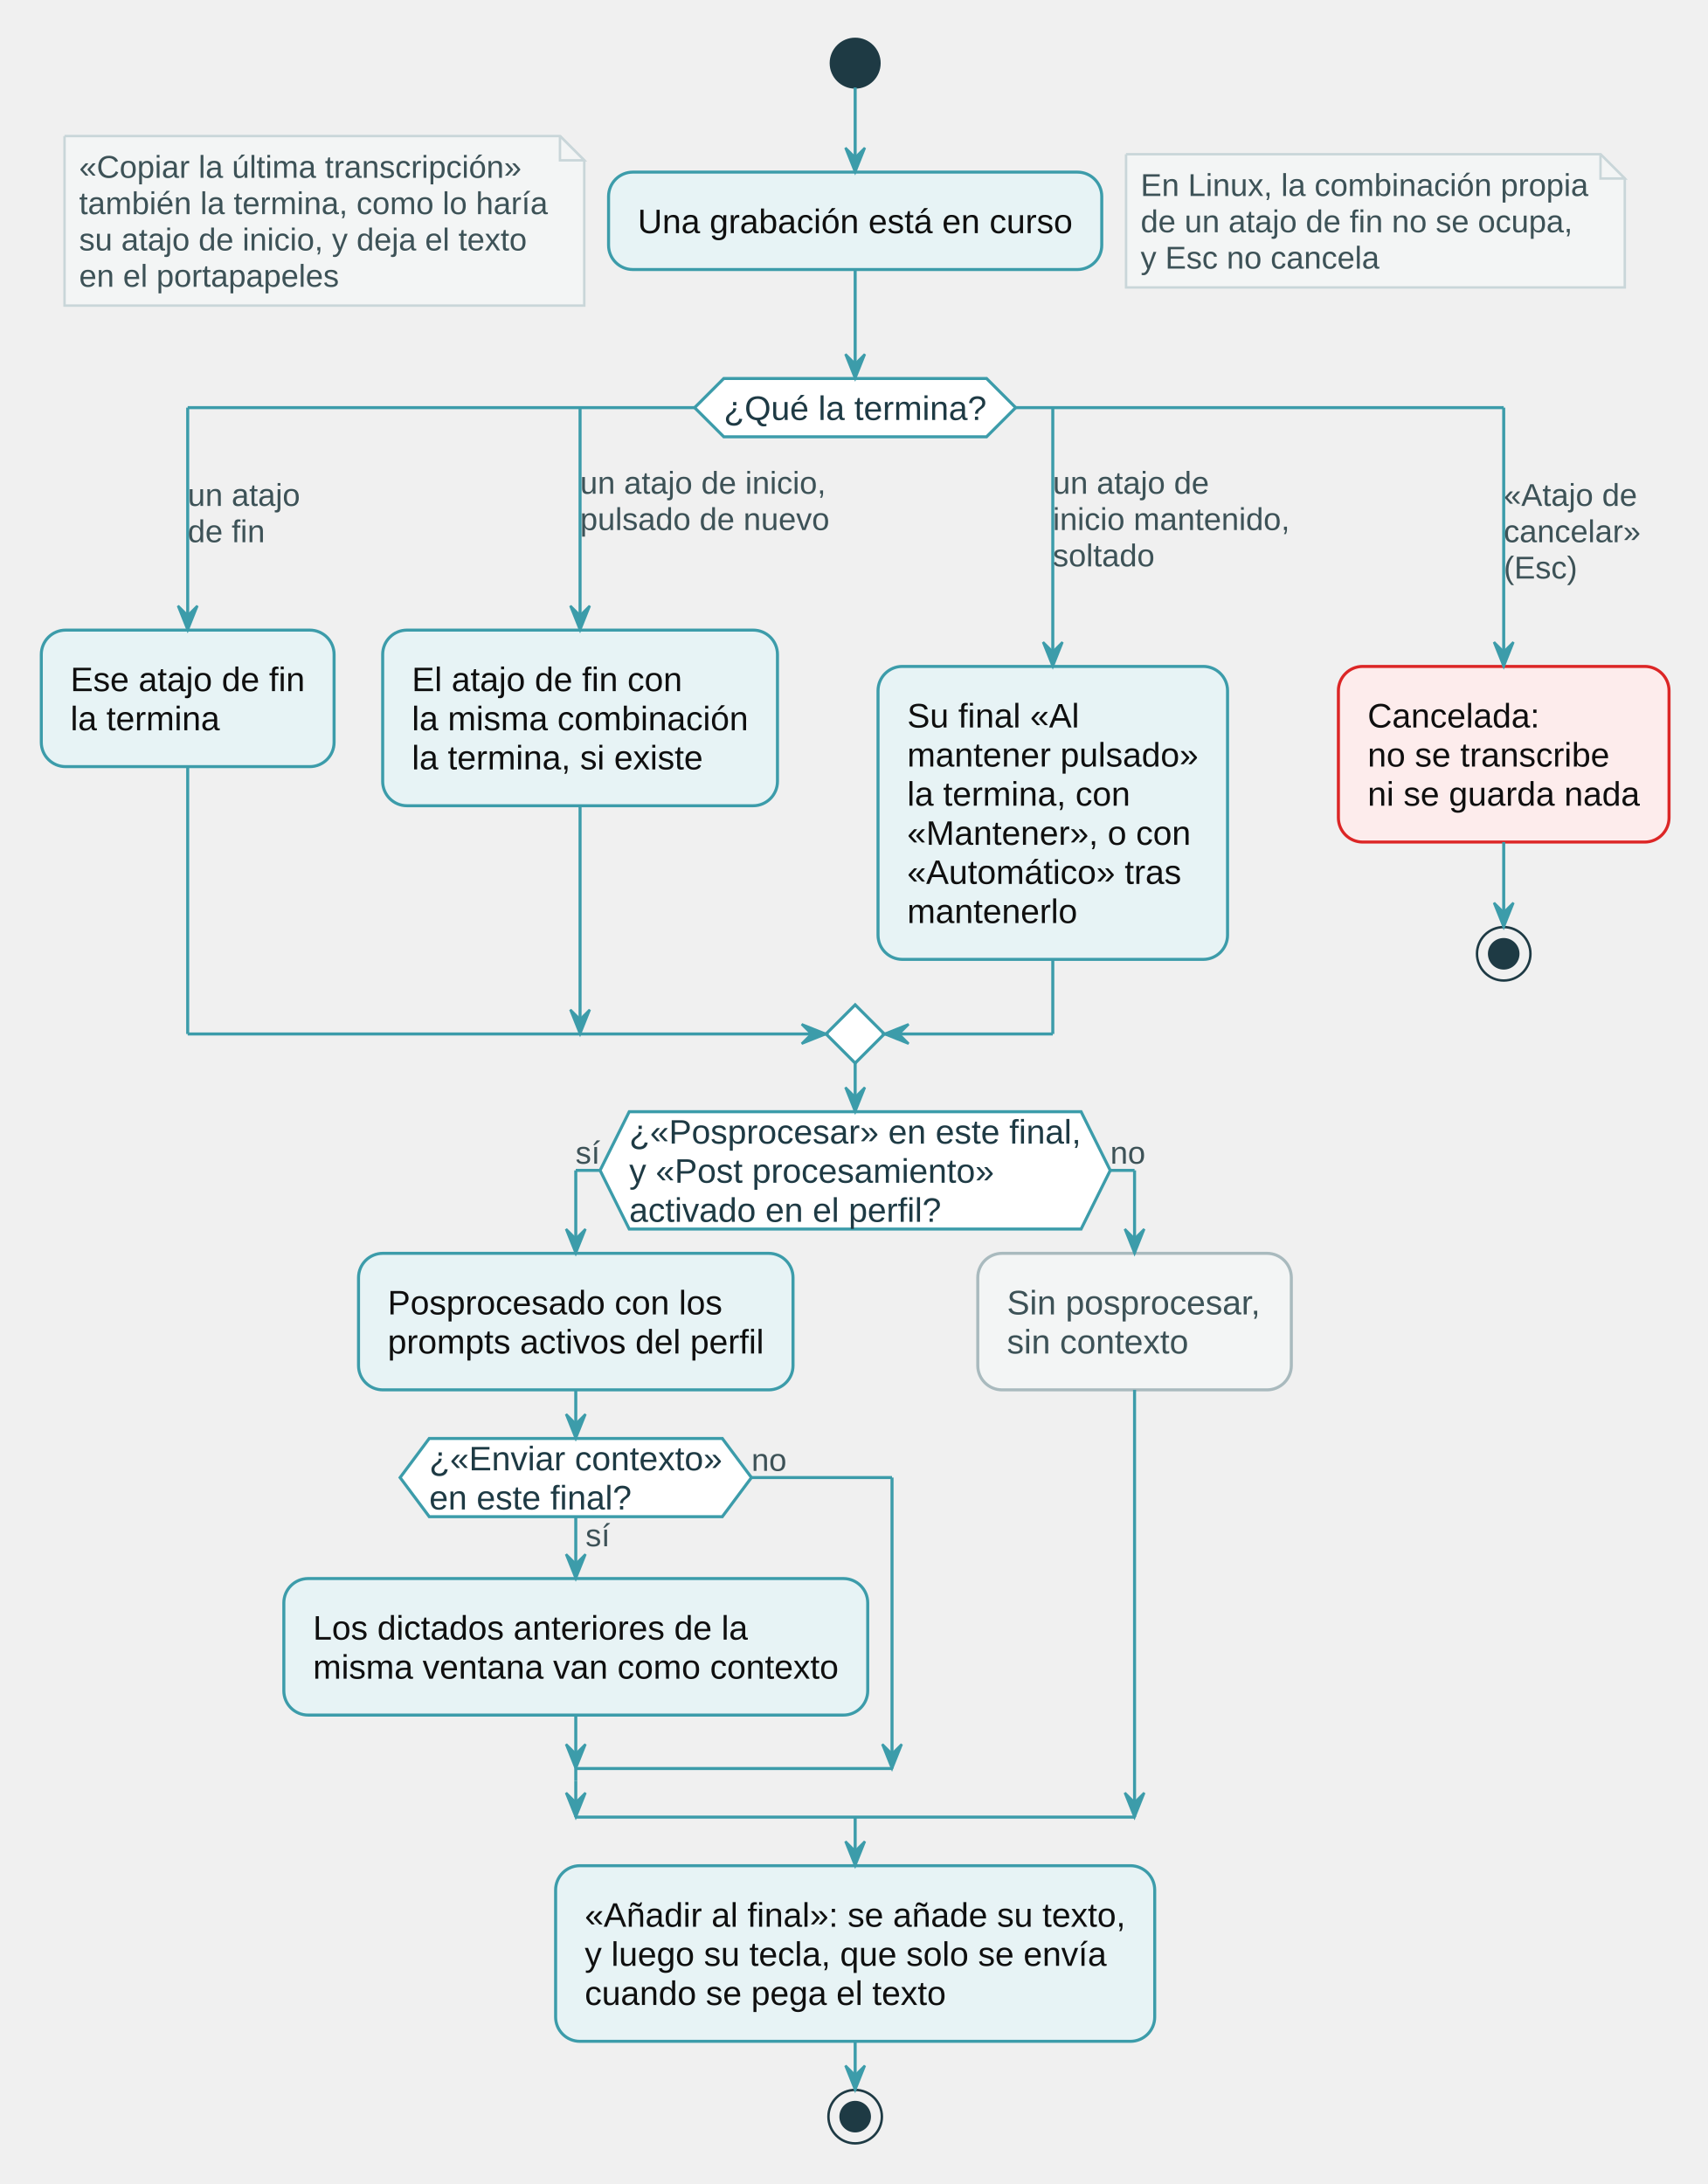
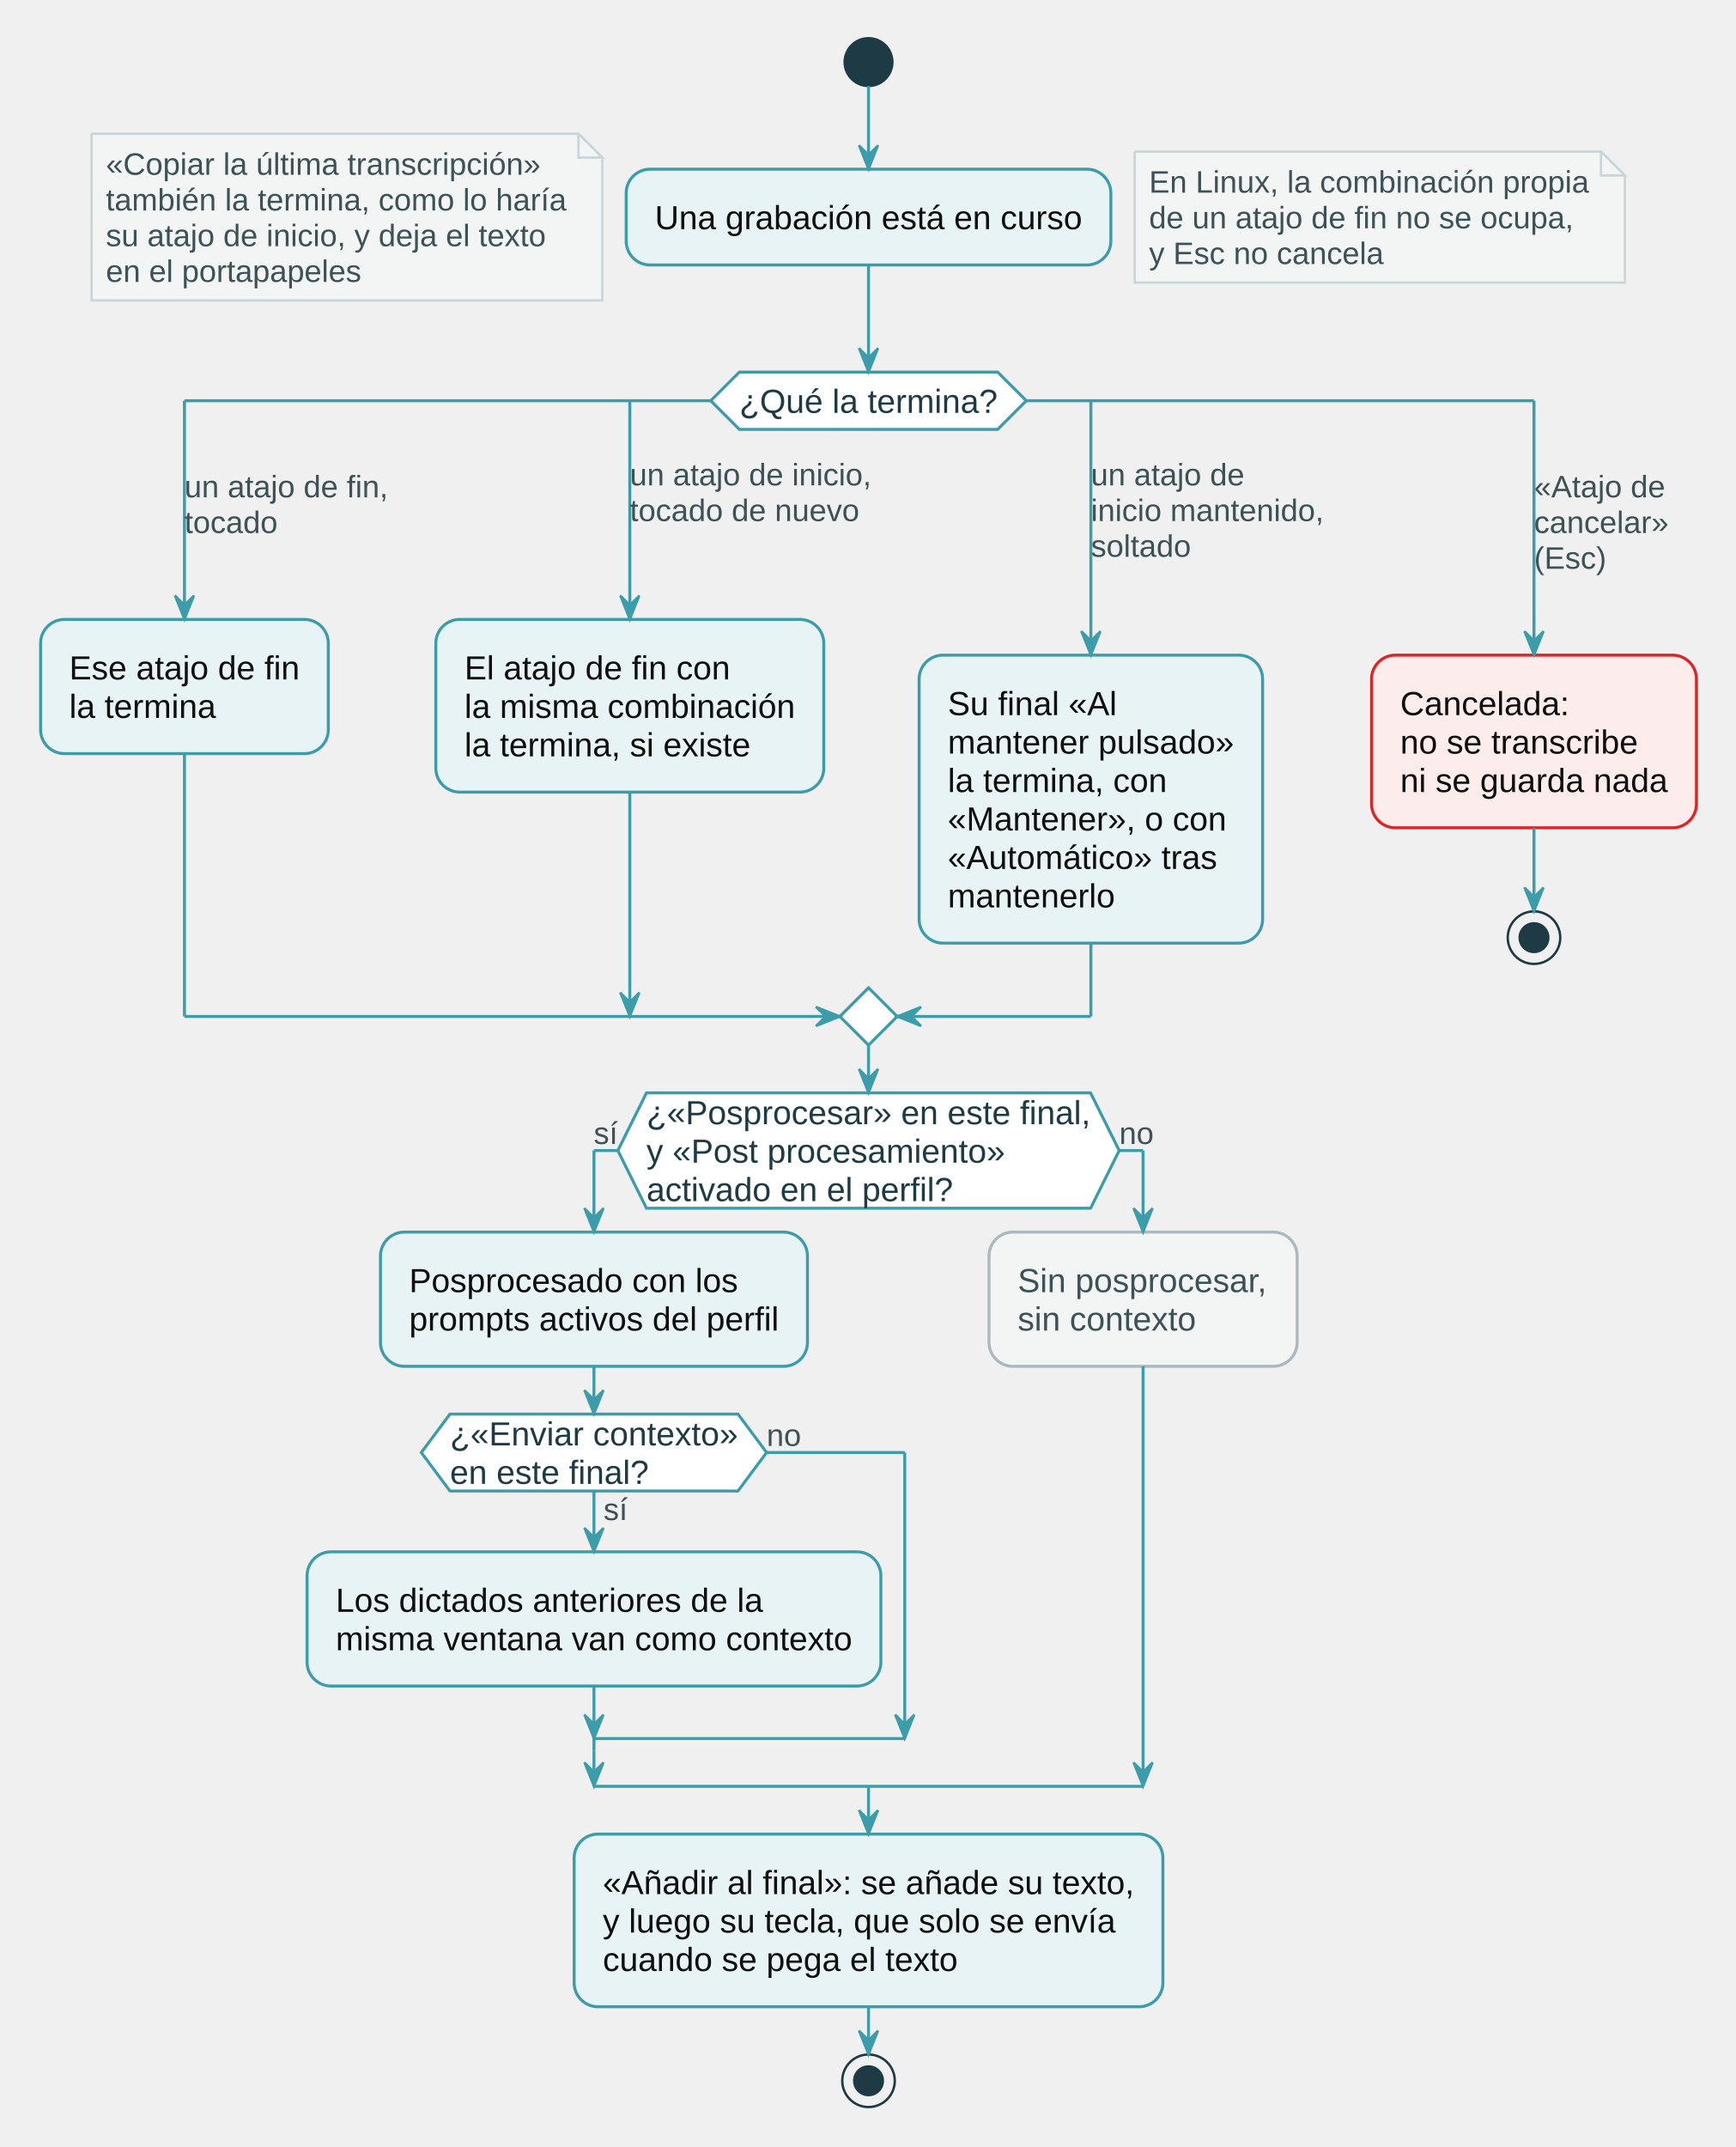
- <svg xmlns="http://www.w3.org/2000/svg" contentStyleType="text/css" data-diagram-type="ACTIVITY" height="899px" preserveAspectRatio="none" style="width:703px;height:899px;" version="1.1" viewBox="0 0 703 899" width="703px" zoomAndPan="magnify">
+ <svg xmlns="http://www.w3.org/2000/svg" contentStyleType="text/css" data-diagram-type="ACTIVITY" height="899px" preserveAspectRatio="none" style="width:727px;height:899px;" version="1.1" viewBox="0 0 727 899" width="727px" zoomAndPan="magnify">
  <defs />
  <g>
-     <ellipse cx="351.988" cy="26" fill="#1E3A44" rx="10" ry="10" style="stroke:#1E3A44;stroke-width:1;" />
-     <path d="M26.564,56 L26.564,125.795 L240.488,125.795 L240.488,66 L230.488,56 L26.564,56" fill="#F3F5F5" style="stroke:#C9D6D9;stroke-width:1;" />
-     <path d="M230.488,56 L230.488,66 L240.488,66 L230.488,56" fill="#F3F5F5" style="stroke:#C9D6D9;stroke-width:1;" />
-     <text fill="#3D5257" font-family="Arial, Helvetica, 'Liberation Sans', 'Arimo', sans-serif" font-size="13" lengthAdjust="spacing" textLength="182.083" x="32.564" y="73.194">«Copiar la última transcripción»</text>
-     <text fill="#3D5257" font-family="Arial, Helvetica, 'Liberation Sans', 'Arimo', sans-serif" font-size="13" lengthAdjust="spacing" textLength="192.924" x="32.564" y="88.143">también la termina, como lo haría</text>
-     <text fill="#3D5257" font-family="Arial, Helvetica, 'Liberation Sans', 'Arimo', sans-serif" font-size="13" lengthAdjust="spacing" textLength="184.279" x="32.564" y="103.091">su atajo de inicio, y deja el texto</text>
-     <text fill="#3D5257" font-family="Arial, Helvetica, 'Liberation Sans', 'Arimo', sans-serif" font-size="13" lengthAdjust="spacing" textLength="106.971" x="32.564" y="118.04">en el portapapeles</text>
-     <path d="M463.488,63.474 L463.488,118.321 L668.766,118.321 L668.766,73.474 L658.766,63.474 L463.488,63.474" fill="#F3F5F5" style="stroke:#C9D6D9;stroke-width:1;" />
-     <path d="M658.766,63.474 L658.766,73.474 L668.766,73.474 L658.766,63.474" fill="#F3F5F5" style="stroke:#C9D6D9;stroke-width:1;" />
-     <text fill="#3D5257" font-family="Arial, Helvetica, 'Liberation Sans', 'Arimo', sans-serif" font-size="13" lengthAdjust="spacing" textLength="184.279" x="469.488" y="80.668">En Linux, la combinación propia</text>
-     <text fill="#3D5257" font-family="Arial, Helvetica, 'Liberation Sans', 'Arimo', sans-serif" font-size="13" lengthAdjust="spacing" textLength="177.804" x="469.488" y="95.617">de un atajo de fin no se ocupa,</text>
-     <text fill="#3D5257" font-family="Arial, Helvetica, 'Liberation Sans', 'Arimo', sans-serif" font-size="13" lengthAdjust="spacing" textLength="98.274" x="469.488" y="110.566">y Esc no cancela</text>
-     <rect fill="#E7F3F5" height="40.099" rx="10" ry="10" style="stroke:#3C9CAA;stroke-width:1.25;" width="202.999" x="250.488" y="70.848" />
-     <text fill="#0F0F0F" font-family="Arial, Helvetica, 'Liberation Sans', 'Arimo', sans-serif" font-size="14" lengthAdjust="spacing" textLength="178.999" x="262.488" y="95.98">Una grabación está en curso</text>
-     <polygon fill="#FFFFFF" points="297.909,155.795,406.067,155.795,418.067,167.795,406.067,179.795,297.909,179.795,285.909,167.795,297.909,155.795" style="stroke:#3C9CAA;stroke-width:1.25;" />
-     <text fill="#1E3A44" font-family="Arial, Helvetica, 'Liberation Sans', 'Arimo', sans-serif" font-size="14" lengthAdjust="spacing" textLength="108.158" x="297.909" y="172.877">¿Qué la termina?</text>
+     <ellipse cx="363.774" cy="26" fill="#1E3A44" rx="10" ry="10" style="stroke:#1E3A44;stroke-width:1;" />
+     <path d="M38.35,56 L38.35,125.795 L252.275,125.795 L252.275,66 L242.275,56 L38.35,56" fill="#F3F5F5" style="stroke:#C9D6D9;stroke-width:1;" />
+     <path d="M242.275,56 L242.275,66 L252.275,66 L242.275,56" fill="#F3F5F5" style="stroke:#C9D6D9;stroke-width:1;" />
+     <text fill="#3D5257" font-family="Arial, Helvetica, 'Liberation Sans', 'Arimo', sans-serif" font-size="13" lengthAdjust="spacing" textLength="182.083" x="44.35" y="73.194">«Copiar la última transcripción»</text>
+     <text fill="#3D5257" font-family="Arial, Helvetica, 'Liberation Sans', 'Arimo', sans-serif" font-size="13" lengthAdjust="spacing" textLength="192.924" x="44.35" y="88.143">también la termina, como lo haría</text>
+     <text fill="#3D5257" font-family="Arial, Helvetica, 'Liberation Sans', 'Arimo', sans-serif" font-size="13" lengthAdjust="spacing" textLength="184.279" x="44.35" y="103.091">su atajo de inicio, y deja el texto</text>
+     <text fill="#3D5257" font-family="Arial, Helvetica, 'Liberation Sans', 'Arimo', sans-serif" font-size="13" lengthAdjust="spacing" textLength="106.971" x="44.35" y="118.04">en el portapapeles</text>
+     <path d="M475.274,63.474 L475.274,118.321 L680.553,118.321 L680.553,73.474 L670.553,63.474 L475.274,63.474" fill="#F3F5F5" style="stroke:#C9D6D9;stroke-width:1;" />
+     <path d="M670.553,63.474 L670.553,73.474 L680.553,73.474 L670.553,63.474" fill="#F3F5F5" style="stroke:#C9D6D9;stroke-width:1;" />
+     <text fill="#3D5257" font-family="Arial, Helvetica, 'Liberation Sans', 'Arimo', sans-serif" font-size="13" lengthAdjust="spacing" textLength="184.279" x="481.274" y="80.668">En Linux, la combinación propia</text>
+     <text fill="#3D5257" font-family="Arial, Helvetica, 'Liberation Sans', 'Arimo', sans-serif" font-size="13" lengthAdjust="spacing" textLength="177.804" x="481.274" y="95.617">de un atajo de fin no se ocupa,</text>
+     <text fill="#3D5257" font-family="Arial, Helvetica, 'Liberation Sans', 'Arimo', sans-serif" font-size="13" lengthAdjust="spacing" textLength="98.274" x="481.274" y="110.566">y Esc no cancela</text>
+     <rect fill="#E7F3F5" height="40.099" rx="10" ry="10" style="stroke:#3C9CAA;stroke-width:1.25;" width="202.999" x="262.275" y="70.848" />
+     <text fill="#0F0F0F" font-family="Arial, Helvetica, 'Liberation Sans', 'Arimo', sans-serif" font-size="14" lengthAdjust="spacing" textLength="178.999" x="274.275" y="95.98">Una grabación está en curso</text>
+     <polygon fill="#FFFFFF" points="309.695,155.795,417.853,155.795,429.853,167.795,417.853,179.795,309.695,179.795,297.695,167.795,309.695,155.795" style="stroke:#3C9CAA;stroke-width:1.25;" />
+     <text fill="#1E3A44" font-family="Arial, Helvetica, 'Liberation Sans', 'Arimo', sans-serif" font-size="14" lengthAdjust="spacing" textLength="108.158" x="309.695" y="172.877">¿Qué la termina?</text>
    <rect fill="#E7F3F5" height="56.197" rx="10" ry="10" style="stroke:#3C9CAA;stroke-width:1.25;" width="120.51" x="17" y="259.37" />
    <text fill="#0F0F0F" font-family="Arial, Helvetica, 'Liberation Sans', 'Arimo', sans-serif" font-size="14" lengthAdjust="spacing" textLength="96.51" x="29" y="284.502">Ese atajo de fin</text>
    <text fill="#0F0F0F" font-family="Arial, Helvetica, 'Liberation Sans', 'Arimo', sans-serif" font-size="14" lengthAdjust="spacing" textLength="61.469" x="29" y="300.601">la termina</text>
-     <rect fill="#E7F3F5" height="72.296" rx="10" ry="10" style="stroke:#3C9CAA;stroke-width:1.25;" width="162.496" x="157.51" y="259.37" />
-     <text fill="#0F0F0F" font-family="Arial, Helvetica, 'Liberation Sans', 'Arimo', sans-serif" font-size="14" lengthAdjust="spacing" textLength="111.296" x="169.51" y="284.502">El atajo de fin con</text>
-     <text fill="#0F0F0F" font-family="Arial, Helvetica, 'Liberation Sans', 'Arimo', sans-serif" font-size="14" lengthAdjust="spacing" textLength="138.496" x="169.51" y="300.601">la misma combinación</text>
-     <text fill="#0F0F0F" font-family="Arial, Helvetica, 'Liberation Sans', 'Arimo', sans-serif" font-size="14" lengthAdjust="spacing" textLength="119.82" x="169.51" y="316.7">la termina, si existe</text>
-     <rect fill="#E7F3F5" height="120.592" rx="10" ry="10" style="stroke:#3C9CAA;stroke-width:1.25;" width="143.861" x="361.399" y="274.319" />
-     <text fill="#0F0F0F" font-family="Arial, Helvetica, 'Liberation Sans', 'Arimo', sans-serif" font-size="14" lengthAdjust="spacing" textLength="70.82" x="373.399" y="299.451">Su final «Al</text>
-     <text fill="#0F0F0F" font-family="Arial, Helvetica, 'Liberation Sans', 'Arimo', sans-serif" font-size="14" lengthAdjust="spacing" textLength="119.861" x="373.399" y="315.55">mantener pulsado»</text>
-     <text fill="#0F0F0F" font-family="Arial, Helvetica, 'Liberation Sans', 'Arimo', sans-serif" font-size="14" lengthAdjust="spacing" textLength="91.82" x="373.399" y="331.648">la termina, con</text>
-     <text fill="#0F0F0F" font-family="Arial, Helvetica, 'Liberation Sans', 'Arimo', sans-serif" font-size="14" lengthAdjust="spacing" textLength="116.744" x="373.399" y="347.747">«Mantener», o con</text>
-     <text fill="#0F0F0F" font-family="Arial, Helvetica, 'Liberation Sans', 'Arimo', sans-serif" font-size="14" lengthAdjust="spacing" textLength="112.834" x="373.399" y="363.846">«Automático» tras</text>
-     <text fill="#0F0F0F" font-family="Arial, Helvetica, 'Liberation Sans', 'Arimo', sans-serif" font-size="14" lengthAdjust="spacing" textLength="70.041" x="373.399" y="379.944">mantenerlo</text>
-     <rect fill="#FDECEC" height="72.296" rx="10" ry="10" style="stroke:#DC2626;stroke-width:1.25;" width="136.089" x="550.887" y="274.319" />
-     <text fill="#0F0F0F" font-family="Arial, Helvetica, 'Liberation Sans', 'Arimo', sans-serif" font-size="14" lengthAdjust="spacing" textLength="70.827" x="562.887" y="299.451">Cancelada:</text>
-     <text fill="#0F0F0F" font-family="Arial, Helvetica, 'Liberation Sans', 'Arimo', sans-serif" font-size="14" lengthAdjust="spacing" textLength="99.606" x="562.887" y="315.55">no se transcribe</text>
-     <text fill="#0F0F0F" font-family="Arial, Helvetica, 'Liberation Sans', 'Arimo', sans-serif" font-size="14" lengthAdjust="spacing" textLength="112.089" x="562.887" y="331.648">ni se guarda nada</text>
-     <ellipse cx="618.932" cy="392.615" fill="none" rx="11" ry="11" style="stroke:#1E3A44;stroke-width:1;" />
-     <ellipse cx="618.932" cy="392.615" fill="#1E3A44" rx="6" ry="6" style="stroke:#1E3A44;stroke-width:1;" />
-     <polygon fill="#FFFFFF" points="351.988,413.615,351.988,413.615,363.988,425.615,351.988,437.615,351.988,437.615,339.988,425.615,351.988,413.615" style="stroke:#3C9CAA;stroke-width:1.25;" />
-     <polygon fill="#FFFFFF" points="258.992,457.615,444.984,457.615,456.984,481.763,444.984,505.911,258.992,505.911,246.992,481.763,258.992,457.615" style="stroke:#3C9CAA;stroke-width:1.25;" />
-     <text fill="#1E3A44" font-family="Arial, Helvetica, 'Liberation Sans', 'Arimo', sans-serif" font-size="14" lengthAdjust="spacing" textLength="185.992" x="258.992" y="470.747">¿«Posprocesar» en este final,</text>
-     <text fill="#1E3A44" font-family="Arial, Helvetica, 'Liberation Sans', 'Arimo', sans-serif" font-size="14" lengthAdjust="spacing" textLength="150.192" x="258.992" y="486.846">y «Post procesamiento»</text>
-     <text fill="#1E3A44" font-family="Arial, Helvetica, 'Liberation Sans', 'Arimo', sans-serif" font-size="14" lengthAdjust="spacing" textLength="128.413" x="258.992" y="502.944">activado en el perfil?</text>
-     <text fill="#3D5257" font-family="Arial, Helvetica, 'Liberation Sans', 'Arimo', sans-serif" font-size="13" lengthAdjust="spacing" textLength="10.112" x="236.88" y="479.008">sí</text>
-     <text fill="#3D5257" font-family="Arial, Helvetica, 'Liberation Sans', 'Arimo', sans-serif" font-size="13" lengthAdjust="spacing" textLength="14.46" x="456.984" y="479.008">no</text>
-     <rect fill="#E7F3F5" height="56.197" rx="10" ry="10" style="stroke:#3C9CAA;stroke-width:1.25;" width="178.841" x="147.571" y="515.911" />
-     <text fill="#0F0F0F" font-family="Arial, Helvetica, 'Liberation Sans', 'Arimo', sans-serif" font-size="14" lengthAdjust="spacing" textLength="137.751" x="159.571" y="541.043">Posprocesado con los</text>
-     <text fill="#0F0F0F" font-family="Arial, Helvetica, 'Liberation Sans', 'Arimo', sans-serif" font-size="14" lengthAdjust="spacing" textLength="154.841" x="159.571" y="557.141">prompts activos del perfil</text>
-     <rect fill="#E7F3F5" height="56.197" rx="10" ry="10" style="stroke:#3C9CAA;stroke-width:1.25;" width="240.33" x="116.827" y="649.78" />
-     <text fill="#0F0F0F" font-family="Arial, Helvetica, 'Liberation Sans', 'Arimo', sans-serif" font-size="14" lengthAdjust="spacing" textLength="178.999" x="128.827" y="674.912">Los dictados anteriores de la</text>
-     <text fill="#0F0F0F" font-family="Arial, Helvetica, 'Liberation Sans', 'Arimo', sans-serif" font-size="14" lengthAdjust="spacing" textLength="216.33" x="128.827" y="691.01">misma ventana van como contexto</text>
-     <polygon fill="#FFFFFF" points="176.682,592.108,297.302,592.108,309.302,608.207,297.302,624.305,176.682,624.305,164.682,608.207,176.682,592.108" style="stroke:#3C9CAA;stroke-width:1.25;" />
-     <text fill="#3D5257" font-family="Arial, Helvetica, 'Liberation Sans', 'Arimo', sans-serif" font-size="13" lengthAdjust="spacing" textLength="10.112" x="240.992" y="636.499">sí</text>
-     <text fill="#1E3A44" font-family="Arial, Helvetica, 'Liberation Sans', 'Arimo', sans-serif" font-size="14" lengthAdjust="spacing" textLength="120.62" x="176.682" y="605.24">¿«Enviar contexto»</text>
-     <text fill="#1E3A44" font-family="Arial, Helvetica, 'Liberation Sans', 'Arimo', sans-serif" font-size="14" lengthAdjust="spacing" textLength="83.282" x="176.682" y="621.339">en este final?</text>
-     <text fill="#3D5257" font-family="Arial, Helvetica, 'Liberation Sans', 'Arimo', sans-serif" font-size="13" lengthAdjust="spacing" textLength="14.46" x="309.302" y="605.452">no</text>
-     <rect fill="#F3F5F5" height="56.197" rx="10" ry="10" style="stroke:#A9BABE;stroke-width:1.25;" width="129.055" x="402.457" y="515.911" />
-     <text fill="#3D5257" font-family="Arial, Helvetica, 'Liberation Sans', 'Arimo', sans-serif" font-size="14" lengthAdjust="spacing" textLength="105.055" x="414.457" y="541.043">Sin posprocesar,</text>
-     <text fill="#3D5257" font-family="Arial, Helvetica, 'Liberation Sans', 'Arimo', sans-serif" font-size="14" lengthAdjust="spacing" textLength="74.71" x="414.457" y="557.141">sin contexto</text>
-     <rect fill="#E7F3F5" height="72.296" rx="10" ry="10" style="stroke:#3C9CAA;stroke-width:1.25;" width="246.592" x="228.692" y="767.977" />
-     <text fill="#0F0F0F" font-family="Arial, Helvetica, 'Liberation Sans', 'Arimo', sans-serif" font-size="14" lengthAdjust="spacing" textLength="222.592" x="240.692" y="793.109">«Añadir al final»: se añade su texto,</text>
-     <text fill="#0F0F0F" font-family="Arial, Helvetica, 'Liberation Sans', 'Arimo', sans-serif" font-size="14" lengthAdjust="spacing" textLength="214.806" x="240.692" y="809.207">y luego su tecla, que solo se envía</text>
-     <text fill="#0F0F0F" font-family="Arial, Helvetica, 'Liberation Sans', 'Arimo', sans-serif" font-size="14" lengthAdjust="spacing" textLength="148.668" x="240.692" y="825.306">cuando se pega el texto</text>
-     <ellipse cx="351.988" cy="871.273" fill="none" rx="11" ry="11" style="stroke:#1E3A44;stroke-width:1;" />
-     <ellipse cx="351.988" cy="871.273" fill="#1E3A44" rx="6" ry="6" style="stroke:#1E3A44;stroke-width:1;" />
-     <line style="stroke:#3C9CAA;stroke-width:1.25;" x1="351.988" x2="351.988" y1="36" y2="70.848" />
-     <polygon fill="#3C9CAA" points="347.988,60.848,351.988,70.848,355.988,60.848,351.988,64.848" style="stroke:#3C9CAA;stroke-width:1;" />
-     <line style="stroke:#3C9CAA;stroke-width:1.25;" x1="618.932" x2="618.932" y1="346.615" y2="381.615" />
-     <polygon fill="#3C9CAA" points="614.932,371.615,618.932,381.615,622.932,371.615,618.932,375.615" style="stroke:#3C9CAA;stroke-width:1;" />
-     <line style="stroke:#3C9CAA;stroke-width:1.25;" x1="285.909" x2="77.255" y1="167.795" y2="167.795" />
+     <rect fill="#E7F3F5" height="72.296" rx="10" ry="10" style="stroke:#3C9CAA;stroke-width:1.25;" width="162.496" x="182.542" y="259.37" />
+     <text fill="#0F0F0F" font-family="Arial, Helvetica, 'Liberation Sans', 'Arimo', sans-serif" font-size="14" lengthAdjust="spacing" textLength="111.296" x="194.542" y="284.502">El atajo de fin con</text>
+     <text fill="#0F0F0F" font-family="Arial, Helvetica, 'Liberation Sans', 'Arimo', sans-serif" font-size="14" lengthAdjust="spacing" textLength="138.496" x="194.542" y="300.601">la misma combinación</text>
+     <text fill="#0F0F0F" font-family="Arial, Helvetica, 'Liberation Sans', 'Arimo', sans-serif" font-size="14" lengthAdjust="spacing" textLength="119.82" x="194.542" y="316.7">la termina, si existe</text>
+     <rect fill="#E7F3F5" height="120.592" rx="10" ry="10" style="stroke:#3C9CAA;stroke-width:1.25;" width="143.861" x="384.972" y="274.319" />
+     <text fill="#0F0F0F" font-family="Arial, Helvetica, 'Liberation Sans', 'Arimo', sans-serif" font-size="14" lengthAdjust="spacing" textLength="70.82" x="396.972" y="299.451">Su final «Al</text>
+     <text fill="#0F0F0F" font-family="Arial, Helvetica, 'Liberation Sans', 'Arimo', sans-serif" font-size="14" lengthAdjust="spacing" textLength="119.861" x="396.972" y="315.55">mantener pulsado»</text>
+     <text fill="#0F0F0F" font-family="Arial, Helvetica, 'Liberation Sans', 'Arimo', sans-serif" font-size="14" lengthAdjust="spacing" textLength="91.82" x="396.972" y="331.648">la termina, con</text>
+     <text fill="#0F0F0F" font-family="Arial, Helvetica, 'Liberation Sans', 'Arimo', sans-serif" font-size="14" lengthAdjust="spacing" textLength="116.744" x="396.972" y="347.747">«Mantener», o con</text>
+     <text fill="#0F0F0F" font-family="Arial, Helvetica, 'Liberation Sans', 'Arimo', sans-serif" font-size="14" lengthAdjust="spacing" textLength="112.834" x="396.972" y="363.846">«Automático» tras</text>
+     <text fill="#0F0F0F" font-family="Arial, Helvetica, 'Liberation Sans', 'Arimo', sans-serif" font-size="14" lengthAdjust="spacing" textLength="70.041" x="396.972" y="379.944">mantenerlo</text>
+     <rect fill="#FDECEC" height="72.296" rx="10" ry="10" style="stroke:#DC2626;stroke-width:1.25;" width="136.089" x="574.46" y="274.319" />
+     <text fill="#0F0F0F" font-family="Arial, Helvetica, 'Liberation Sans', 'Arimo', sans-serif" font-size="14" lengthAdjust="spacing" textLength="70.827" x="586.46" y="299.451">Cancelada:</text>
+     <text fill="#0F0F0F" font-family="Arial, Helvetica, 'Liberation Sans', 'Arimo', sans-serif" font-size="14" lengthAdjust="spacing" textLength="99.606" x="586.46" y="315.55">no se transcribe</text>
+     <text fill="#0F0F0F" font-family="Arial, Helvetica, 'Liberation Sans', 'Arimo', sans-serif" font-size="14" lengthAdjust="spacing" textLength="112.089" x="586.46" y="331.648">ni se guarda nada</text>
+     <ellipse cx="642.504" cy="392.615" fill="none" rx="11" ry="11" style="stroke:#1E3A44;stroke-width:1;" />
+     <ellipse cx="642.504" cy="392.615" fill="#1E3A44" rx="6" ry="6" style="stroke:#1E3A44;stroke-width:1;" />
+     <polygon fill="#FFFFFF" points="363.774,413.615,363.774,413.615,375.774,425.615,363.774,437.615,363.774,437.615,351.774,425.615,363.774,413.615" style="stroke:#3C9CAA;stroke-width:1.25;" />
+     <polygon fill="#FFFFFF" points="270.778,457.615,456.77,457.615,468.77,481.763,456.77,505.911,270.778,505.911,258.778,481.763,270.778,457.615" style="stroke:#3C9CAA;stroke-width:1.25;" />
+     <text fill="#1E3A44" font-family="Arial, Helvetica, 'Liberation Sans', 'Arimo', sans-serif" font-size="14" lengthAdjust="spacing" textLength="185.992" x="270.778" y="470.747">¿«Posprocesar» en este final,</text>
+     <text fill="#1E3A44" font-family="Arial, Helvetica, 'Liberation Sans', 'Arimo', sans-serif" font-size="14" lengthAdjust="spacing" textLength="150.192" x="270.778" y="486.846">y «Post procesamiento»</text>
+     <text fill="#1E3A44" font-family="Arial, Helvetica, 'Liberation Sans', 'Arimo', sans-serif" font-size="14" lengthAdjust="spacing" textLength="128.413" x="270.778" y="502.944">activado en el perfil?</text>
+     <text fill="#3D5257" font-family="Arial, Helvetica, 'Liberation Sans', 'Arimo', sans-serif" font-size="13" lengthAdjust="spacing" textLength="10.112" x="248.666" y="479.008">sí</text>
+     <text fill="#3D5257" font-family="Arial, Helvetica, 'Liberation Sans', 'Arimo', sans-serif" font-size="13" lengthAdjust="spacing" textLength="14.46" x="468.77" y="479.008">no</text>
+     <rect fill="#E7F3F5" height="56.197" rx="10" ry="10" style="stroke:#3C9CAA;stroke-width:1.25;" width="178.841" x="159.358" y="515.911" />
+     <text fill="#0F0F0F" font-family="Arial, Helvetica, 'Liberation Sans', 'Arimo', sans-serif" font-size="14" lengthAdjust="spacing" textLength="137.751" x="171.358" y="541.043">Posprocesado con los</text>
+     <text fill="#0F0F0F" font-family="Arial, Helvetica, 'Liberation Sans', 'Arimo', sans-serif" font-size="14" lengthAdjust="spacing" textLength="154.841" x="171.358" y="557.141">prompts activos del perfil</text>
+     <rect fill="#E7F3F5" height="56.197" rx="10" ry="10" style="stroke:#3C9CAA;stroke-width:1.25;" width="240.33" x="128.613" y="649.78" />
+     <text fill="#0F0F0F" font-family="Arial, Helvetica, 'Liberation Sans', 'Arimo', sans-serif" font-size="14" lengthAdjust="spacing" textLength="178.999" x="140.613" y="674.912">Los dictados anteriores de la</text>
+     <text fill="#0F0F0F" font-family="Arial, Helvetica, 'Liberation Sans', 'Arimo', sans-serif" font-size="14" lengthAdjust="spacing" textLength="216.33" x="140.613" y="691.01">misma ventana van como contexto</text>
+     <polygon fill="#FFFFFF" points="188.468,592.108,309.088,592.108,321.088,608.207,309.088,624.305,188.468,624.305,176.468,608.207,188.468,592.108" style="stroke:#3C9CAA;stroke-width:1.25;" />
+     <text fill="#3D5257" font-family="Arial, Helvetica, 'Liberation Sans', 'Arimo', sans-serif" font-size="13" lengthAdjust="spacing" textLength="10.112" x="252.778" y="636.499">sí</text>
+     <text fill="#1E3A44" font-family="Arial, Helvetica, 'Liberation Sans', 'Arimo', sans-serif" font-size="14" lengthAdjust="spacing" textLength="120.62" x="188.468" y="605.24">¿«Enviar contexto»</text>
+     <text fill="#1E3A44" font-family="Arial, Helvetica, 'Liberation Sans', 'Arimo', sans-serif" font-size="14" lengthAdjust="spacing" textLength="83.282" x="188.468" y="621.339">en este final?</text>
+     <text fill="#3D5257" font-family="Arial, Helvetica, 'Liberation Sans', 'Arimo', sans-serif" font-size="13" lengthAdjust="spacing" textLength="14.46" x="321.088" y="605.452">no</text>
+     <rect fill="#F3F5F5" height="56.197" rx="10" ry="10" style="stroke:#A9BABE;stroke-width:1.25;" width="129.055" x="414.243" y="515.911" />
+     <text fill="#3D5257" font-family="Arial, Helvetica, 'Liberation Sans', 'Arimo', sans-serif" font-size="14" lengthAdjust="spacing" textLength="105.055" x="426.243" y="541.043">Sin posprocesar,</text>
+     <text fill="#3D5257" font-family="Arial, Helvetica, 'Liberation Sans', 'Arimo', sans-serif" font-size="14" lengthAdjust="spacing" textLength="74.71" x="426.243" y="557.141">sin contexto</text>
+     <rect fill="#E7F3F5" height="72.296" rx="10" ry="10" style="stroke:#3C9CAA;stroke-width:1.25;" width="246.592" x="240.478" y="767.977" />
+     <text fill="#0F0F0F" font-family="Arial, Helvetica, 'Liberation Sans', 'Arimo', sans-serif" font-size="14" lengthAdjust="spacing" textLength="222.592" x="252.478" y="793.109">«Añadir al final»: se añade su texto,</text>
+     <text fill="#0F0F0F" font-family="Arial, Helvetica, 'Liberation Sans', 'Arimo', sans-serif" font-size="14" lengthAdjust="spacing" textLength="214.806" x="252.478" y="809.207">y luego su tecla, que solo se envía</text>
+     <text fill="#0F0F0F" font-family="Arial, Helvetica, 'Liberation Sans', 'Arimo', sans-serif" font-size="14" lengthAdjust="spacing" textLength="148.668" x="252.478" y="825.306">cuando se pega el texto</text>
+     <ellipse cx="363.774" cy="871.273" fill="none" rx="11" ry="11" style="stroke:#1E3A44;stroke-width:1;" />
+     <ellipse cx="363.774" cy="871.273" fill="#1E3A44" rx="6" ry="6" style="stroke:#1E3A44;stroke-width:1;" />
+     <line style="stroke:#3C9CAA;stroke-width:1.25;" x1="363.774" x2="363.774" y1="36" y2="70.848" />
+     <polygon fill="#3C9CAA" points="359.774,60.848,363.774,70.848,367.774,60.848,363.774,64.848" style="stroke:#3C9CAA;stroke-width:1;" />
+     <line style="stroke:#3C9CAA;stroke-width:1.25;" x1="642.504" x2="642.504" y1="346.615" y2="381.615" />
+     <polygon fill="#3C9CAA" points="638.504,371.615,642.504,381.615,646.504,371.615,642.504,375.615" style="stroke:#3C9CAA;stroke-width:1;" />
+     <line style="stroke:#3C9CAA;stroke-width:1.25;" x1="297.695" x2="77.255" y1="167.795" y2="167.795" />
    <line style="stroke:#3C9CAA;stroke-width:1.25;" x1="77.255" x2="77.255" y1="167.795" y2="259.37" />
    <polygon fill="#3C9CAA" points="73.255,249.37,77.255,259.37,81.255,249.37,77.255,253.37" style="stroke:#3C9CAA;stroke-width:1;" />
-     <text fill="#3D5257" font-family="Arial, Helvetica, 'Liberation Sans', 'Arimo', sans-serif" font-size="13" lengthAdjust="spacing" textLength="46.262" x="77.255" y="208.244">un atajo</text>
-     <text fill="#3D5257" font-family="Arial, Helvetica, 'Liberation Sans', 'Arimo', sans-serif" font-size="13" lengthAdjust="spacing" textLength="31.802" x="77.255" y="223.192">de fin</text>
-     <line style="stroke:#3C9CAA;stroke-width:1.25;" x1="418.067" x2="618.932" y1="167.795" y2="167.795" />
-     <line style="stroke:#3C9CAA;stroke-width:1.25;" x1="618.932" x2="618.932" y1="167.795" y2="274.319" />
-     <polygon fill="#3C9CAA" points="614.932,264.319,618.932,274.319,622.932,264.319,618.932,268.319" style="stroke:#3C9CAA;stroke-width:1;" />
-     <text fill="#3D5257" font-family="Arial, Helvetica, 'Liberation Sans', 'Arimo', sans-serif" font-size="13" lengthAdjust="spacing" textLength="54.933" x="618.932" y="208.244">«Atajo de</text>
-     <text fill="#3D5257" font-family="Arial, Helvetica, 'Liberation Sans', 'Arimo', sans-serif" font-size="13" lengthAdjust="spacing" textLength="56.367" x="618.932" y="223.192">cancelar»</text>
-     <text fill="#3D5257" font-family="Arial, Helvetica, 'Liberation Sans', 'Arimo', sans-serif" font-size="13" lengthAdjust="spacing" textLength="30.329" x="618.932" y="238.141">(Esc)</text>
-     <line style="stroke:#3C9CAA;stroke-width:1.25;" x1="238.758" x2="238.758" y1="167.795" y2="259.37" />
-     <polygon fill="#3C9CAA" points="234.758,249.37,238.758,259.37,242.758,249.37,238.758,253.37" style="stroke:#3C9CAA;stroke-width:1;" />
-     <text fill="#3D5257" font-family="Arial, Helvetica, 'Liberation Sans', 'Arimo', sans-serif" font-size="13" lengthAdjust="spacing" textLength="101.182" x="238.758" y="203.244">un atajo de inicio,</text>
-     <text fill="#3D5257" font-family="Arial, Helvetica, 'Liberation Sans', 'Arimo', sans-serif" font-size="13" lengthAdjust="spacing" textLength="102.642" x="238.758" y="218.192">pulsado de nuevo</text>
-     <line style="stroke:#3C9CAA;stroke-width:1.25;" x1="433.33" x2="433.33" y1="167.795" y2="274.319" />
-     <polygon fill="#3C9CAA" points="429.33,264.319,433.33,274.319,437.33,264.319,433.33,268.319" style="stroke:#3C9CAA;stroke-width:1;" />
-     <text fill="#3D5257" font-family="Arial, Helvetica, 'Liberation Sans', 'Arimo', sans-serif" font-size="13" lengthAdjust="spacing" textLength="64.334" x="433.33" y="203.244">un atajo de</text>
-     <text fill="#3D5257" font-family="Arial, Helvetica, 'Liberation Sans', 'Arimo', sans-serif" font-size="13" lengthAdjust="spacing" textLength="97.557" x="433.33" y="218.192">inicio mantenido,</text>
-     <text fill="#3D5257" font-family="Arial, Helvetica, 'Liberation Sans', 'Arimo', sans-serif" font-size="13" lengthAdjust="spacing" textLength="41.92" x="433.33" y="233.141">soltado</text>
+     <text fill="#3D5257" font-family="Arial, Helvetica, 'Liberation Sans', 'Arimo', sans-serif" font-size="13" lengthAdjust="spacing" textLength="85.287" x="77.255" y="208.244">un atajo de fin,</text>
+     <text fill="#3D5257" font-family="Arial, Helvetica, 'Liberation Sans', 'Arimo', sans-serif" font-size="13" lengthAdjust="spacing" textLength="39.032" x="77.255" y="223.192">tocado</text>
+     <line style="stroke:#3C9CAA;stroke-width:1.25;" x1="429.853" x2="642.504" y1="167.795" y2="167.795" />
+     <line style="stroke:#3C9CAA;stroke-width:1.25;" x1="642.504" x2="642.504" y1="167.795" y2="274.319" />
+     <polygon fill="#3C9CAA" points="638.504,264.319,642.504,274.319,646.504,264.319,642.504,268.319" style="stroke:#3C9CAA;stroke-width:1;" />
+     <text fill="#3D5257" font-family="Arial, Helvetica, 'Liberation Sans', 'Arimo', sans-serif" font-size="13" lengthAdjust="spacing" textLength="54.933" x="642.504" y="208.244">«Atajo de</text>
+     <text fill="#3D5257" font-family="Arial, Helvetica, 'Liberation Sans', 'Arimo', sans-serif" font-size="13" lengthAdjust="spacing" textLength="56.367" x="642.504" y="223.192">cancelar»</text>
+     <text fill="#3D5257" font-family="Arial, Helvetica, 'Liberation Sans', 'Arimo', sans-serif" font-size="13" lengthAdjust="spacing" textLength="30.329" x="642.504" y="238.141">(Esc)</text>
+     <line style="stroke:#3C9CAA;stroke-width:1.25;" x1="263.79" x2="263.79" y1="167.795" y2="259.37" />
+     <polygon fill="#3C9CAA" points="259.79,249.37,263.79,259.37,267.79,249.37,263.79,253.37" style="stroke:#3C9CAA;stroke-width:1;" />
+     <text fill="#3D5257" font-family="Arial, Helvetica, 'Liberation Sans', 'Arimo', sans-serif" font-size="13" lengthAdjust="spacing" textLength="101.182" x="263.79" y="203.244">un atajo de inicio,</text>
+     <text fill="#3D5257" font-family="Arial, Helvetica, 'Liberation Sans', 'Arimo', sans-serif" font-size="13" lengthAdjust="spacing" textLength="96.135" x="263.79" y="218.192">tocado de nuevo</text>
+     <line style="stroke:#3C9CAA;stroke-width:1.25;" x1="456.902" x2="456.902" y1="167.795" y2="274.319" />
+     <polygon fill="#3C9CAA" points="452.902,264.319,456.902,274.319,460.902,264.319,456.902,268.319" style="stroke:#3C9CAA;stroke-width:1;" />
+     <text fill="#3D5257" font-family="Arial, Helvetica, 'Liberation Sans', 'Arimo', sans-serif" font-size="13" lengthAdjust="spacing" textLength="64.334" x="456.902" y="203.244">un atajo de</text>
+     <text fill="#3D5257" font-family="Arial, Helvetica, 'Liberation Sans', 'Arimo', sans-serif" font-size="13" lengthAdjust="spacing" textLength="97.557" x="456.902" y="218.192">inicio mantenido,</text>
+     <text fill="#3D5257" font-family="Arial, Helvetica, 'Liberation Sans', 'Arimo', sans-serif" font-size="13" lengthAdjust="spacing" textLength="41.92" x="456.902" y="233.141">soltado</text>
    <line style="stroke:#3C9CAA;stroke-width:1.25;" x1="77.255" x2="77.255" y1="315.568" y2="425.615" />
-     <line style="stroke:#3C9CAA;stroke-width:1.25;" x1="77.255" x2="339.988" y1="425.615" y2="425.615" />
-     <polygon fill="#3C9CAA" points="329.988,421.615,339.988,425.615,329.988,429.615,333.988,425.615" style="stroke:#3C9CAA;stroke-width:1;" />
-     <line style="stroke:#3C9CAA;stroke-width:1.25;" x1="433.33" x2="433.33" y1="394.911" y2="425.615" />
-     <line style="stroke:#3C9CAA;stroke-width:1.25;" x1="433.33" x2="363.988" y1="425.615" y2="425.615" />
-     <polygon fill="#3C9CAA" points="373.988,421.615,363.988,425.615,373.988,429.615,369.988,425.615" style="stroke:#3C9CAA;stroke-width:1;" />
-     <line style="stroke:#3C9CAA;stroke-width:1.25;" x1="238.758" x2="238.758" y1="331.666" y2="425.615" />
-     <polygon fill="#3C9CAA" points="234.758,415.615,238.758,425.615,242.758,415.615,238.758,419.615" style="stroke:#3C9CAA;stroke-width:1;" />
-     <line style="stroke:#3C9CAA;stroke-width:1.25;" x1="351.988" x2="351.988" y1="110.947" y2="155.795" />
-     <polygon fill="#3C9CAA" points="347.988,145.795,351.988,155.795,355.988,145.795,351.988,149.795" style="stroke:#3C9CAA;stroke-width:1;" />
-     <line style="stroke:#3C9CAA;stroke-width:1.25;" x1="236.992" x2="236.992" y1="624.305" y2="649.78" />
-     <polygon fill="#3C9CAA" points="232.992,639.78,236.992,649.78,240.992,639.78,236.992,643.78" style="stroke:#3C9CAA;stroke-width:1;" />
-     <line style="stroke:#3C9CAA;stroke-width:1.25;" x1="309.302" x2="367.157" y1="608.207" y2="608.207" />
-     <line style="stroke:#3C9CAA;stroke-width:1.25;" x1="367.157" x2="367.157" y1="608.207" y2="727.977" />
-     <polygon fill="#3C9CAA" points="363.157,717.977,367.157,727.977,371.157,717.977,367.157,721.977" style="stroke:#3C9CAA;stroke-width:1;" />
-     <line style="stroke:#3C9CAA;stroke-width:1.25;" x1="367.157" x2="236.992" y1="727.977" y2="727.977" />
-     <line style="stroke:#3C9CAA;stroke-width:1.25;" x1="236.992" x2="236.992" y1="727.977" y2="732.977" />
-     <line style="stroke:#3C9CAA;stroke-width:1.25;" x1="236.992" x2="236.992" y1="705.977" y2="727.977" />
-     <polygon fill="#3C9CAA" points="232.992,717.977,236.992,727.977,240.992,717.977,236.992,721.977" style="stroke:#3C9CAA;stroke-width:1;" />
-     <line style="stroke:#3C9CAA;stroke-width:1.25;" x1="236.992" x2="236.992" y1="572.108" y2="592.108" />
-     <polygon fill="#3C9CAA" points="232.992,582.108,236.992,592.108,240.992,582.108,236.992,586.108" style="stroke:#3C9CAA;stroke-width:1;" />
-     <line style="stroke:#3C9CAA;stroke-width:1.25;" x1="246.992" x2="236.992" y1="481.763" y2="481.763" />
-     <line style="stroke:#3C9CAA;stroke-width:1.25;" x1="236.992" x2="236.992" y1="481.763" y2="515.911" />
-     <polygon fill="#3C9CAA" points="232.992,505.911,236.992,515.911,240.992,505.911,236.992,509.911" style="stroke:#3C9CAA;stroke-width:1;" />
-     <line style="stroke:#3C9CAA;stroke-width:1.25;" x1="456.984" x2="466.984" y1="481.763" y2="481.763" />
-     <line style="stroke:#3C9CAA;stroke-width:1.25;" x1="466.984" x2="466.984" y1="481.763" y2="515.911" />
-     <polygon fill="#3C9CAA" points="462.984,505.911,466.984,515.911,470.984,505.911,466.984,509.911" style="stroke:#3C9CAA;stroke-width:1;" />
-     <line style="stroke:#3C9CAA;stroke-width:1.25;" x1="236.992" x2="236.992" y1="732.977" y2="747.977" />
-     <polygon fill="#3C9CAA" points="232.992,737.977,236.992,747.977,240.992,737.977,236.992,741.977" style="stroke:#3C9CAA;stroke-width:1;" />
-     <line style="stroke:#3C9CAA;stroke-width:1.25;" x1="466.984" x2="466.984" y1="572.108" y2="747.977" />
-     <polygon fill="#3C9CAA" points="462.984,737.977,466.984,747.977,470.984,737.977,466.984,741.977" style="stroke:#3C9CAA;stroke-width:1;" />
-     <line style="stroke:#3C9CAA;stroke-width:1.25;" x1="236.992" x2="466.984" y1="747.977" y2="747.977" />
-     <line style="stroke:#3C9CAA;stroke-width:1.25;" x1="351.988" x2="351.988" y1="437.615" y2="457.615" />
-     <polygon fill="#3C9CAA" points="347.988,447.615,351.988,457.615,355.988,447.615,351.988,451.615" style="stroke:#3C9CAA;stroke-width:1;" />
-     <line style="stroke:#3C9CAA;stroke-width:1.25;" x1="351.988" x2="351.988" y1="747.977" y2="767.977" />
-     <polygon fill="#3C9CAA" points="347.988,757.977,351.988,767.977,355.988,757.977,351.988,761.977" style="stroke:#3C9CAA;stroke-width:1;" />
-     <line style="stroke:#3C9CAA;stroke-width:1.25;" x1="351.988" x2="351.988" y1="840.273" y2="860.273" />
-     <polygon fill="#3C9CAA" points="347.988,850.273,351.988,860.273,355.988,850.273,351.988,854.273" style="stroke:#3C9CAA;stroke-width:1;" />
+     <line style="stroke:#3C9CAA;stroke-width:1.25;" x1="77.255" x2="351.774" y1="425.615" y2="425.615" />
+     <polygon fill="#3C9CAA" points="341.774,421.615,351.774,425.615,341.774,429.615,345.774,425.615" style="stroke:#3C9CAA;stroke-width:1;" />
+     <line style="stroke:#3C9CAA;stroke-width:1.25;" x1="456.902" x2="456.902" y1="394.911" y2="425.615" />
+     <line style="stroke:#3C9CAA;stroke-width:1.25;" x1="456.902" x2="375.774" y1="425.615" y2="425.615" />
+     <polygon fill="#3C9CAA" points="385.774,421.615,375.774,425.615,385.774,429.615,381.774,425.615" style="stroke:#3C9CAA;stroke-width:1;" />
+     <line style="stroke:#3C9CAA;stroke-width:1.25;" x1="263.79" x2="263.79" y1="331.666" y2="425.615" />
+     <polygon fill="#3C9CAA" points="259.79,415.615,263.79,425.615,267.79,415.615,263.79,419.615" style="stroke:#3C9CAA;stroke-width:1;" />
+     <line style="stroke:#3C9CAA;stroke-width:1.25;" x1="363.774" x2="363.774" y1="110.947" y2="155.795" />
+     <polygon fill="#3C9CAA" points="359.774,145.795,363.774,155.795,367.774,145.795,363.774,149.795" style="stroke:#3C9CAA;stroke-width:1;" />
+     <line style="stroke:#3C9CAA;stroke-width:1.25;" x1="248.778" x2="248.778" y1="624.305" y2="649.78" />
+     <polygon fill="#3C9CAA" points="244.778,639.78,248.778,649.78,252.778,639.78,248.778,643.78" style="stroke:#3C9CAA;stroke-width:1;" />
+     <line style="stroke:#3C9CAA;stroke-width:1.25;" x1="321.088" x2="378.943" y1="608.207" y2="608.207" />
+     <line style="stroke:#3C9CAA;stroke-width:1.25;" x1="378.943" x2="378.943" y1="608.207" y2="727.977" />
+     <polygon fill="#3C9CAA" points="374.943,717.977,378.943,727.977,382.943,717.977,378.943,721.977" style="stroke:#3C9CAA;stroke-width:1;" />
+     <line style="stroke:#3C9CAA;stroke-width:1.25;" x1="378.943" x2="248.778" y1="727.977" y2="727.977" />
+     <line style="stroke:#3C9CAA;stroke-width:1.25;" x1="248.778" x2="248.778" y1="727.977" y2="732.977" />
+     <line style="stroke:#3C9CAA;stroke-width:1.25;" x1="248.778" x2="248.778" y1="705.977" y2="727.977" />
+     <polygon fill="#3C9CAA" points="244.778,717.977,248.778,727.977,252.778,717.977,248.778,721.977" style="stroke:#3C9CAA;stroke-width:1;" />
+     <line style="stroke:#3C9CAA;stroke-width:1.25;" x1="248.778" x2="248.778" y1="572.108" y2="592.108" />
+     <polygon fill="#3C9CAA" points="244.778,582.108,248.778,592.108,252.778,582.108,248.778,586.108" style="stroke:#3C9CAA;stroke-width:1;" />
+     <line style="stroke:#3C9CAA;stroke-width:1.25;" x1="258.778" x2="248.778" y1="481.763" y2="481.763" />
+     <line style="stroke:#3C9CAA;stroke-width:1.25;" x1="248.778" x2="248.778" y1="481.763" y2="515.911" />
+     <polygon fill="#3C9CAA" points="244.778,505.911,248.778,515.911,252.778,505.911,248.778,509.911" style="stroke:#3C9CAA;stroke-width:1;" />
+     <line style="stroke:#3C9CAA;stroke-width:1.25;" x1="468.77" x2="478.77" y1="481.763" y2="481.763" />
+     <line style="stroke:#3C9CAA;stroke-width:1.25;" x1="478.77" x2="478.77" y1="481.763" y2="515.911" />
+     <polygon fill="#3C9CAA" points="474.77,505.911,478.77,515.911,482.77,505.911,478.77,509.911" style="stroke:#3C9CAA;stroke-width:1;" />
+     <line style="stroke:#3C9CAA;stroke-width:1.25;" x1="248.778" x2="248.778" y1="732.977" y2="747.977" />
+     <polygon fill="#3C9CAA" points="244.778,737.977,248.778,747.977,252.778,737.977,248.778,741.977" style="stroke:#3C9CAA;stroke-width:1;" />
+     <line style="stroke:#3C9CAA;stroke-width:1.25;" x1="478.77" x2="478.77" y1="572.108" y2="747.977" />
+     <polygon fill="#3C9CAA" points="474.77,737.977,478.77,747.977,482.77,737.977,478.77,741.977" style="stroke:#3C9CAA;stroke-width:1;" />
+     <line style="stroke:#3C9CAA;stroke-width:1.25;" x1="248.778" x2="478.77" y1="747.977" y2="747.977" />
+     <line style="stroke:#3C9CAA;stroke-width:1.25;" x1="363.774" x2="363.774" y1="437.615" y2="457.615" />
+     <polygon fill="#3C9CAA" points="359.774,447.615,363.774,457.615,367.774,447.615,363.774,451.615" style="stroke:#3C9CAA;stroke-width:1;" />
+     <line style="stroke:#3C9CAA;stroke-width:1.25;" x1="363.774" x2="363.774" y1="747.977" y2="767.977" />
+     <polygon fill="#3C9CAA" points="359.774,757.977,363.774,767.977,367.774,757.977,363.774,761.977" style="stroke:#3C9CAA;stroke-width:1;" />
+     <line style="stroke:#3C9CAA;stroke-width:1.25;" x1="363.774" x2="363.774" y1="840.273" y2="860.273" />
+     <polygon fill="#3C9CAA" points="359.774,850.273,363.774,860.273,367.774,850.273,363.774,854.273" style="stroke:#3C9CAA;stroke-width:1;" />
  </g>
</svg>
